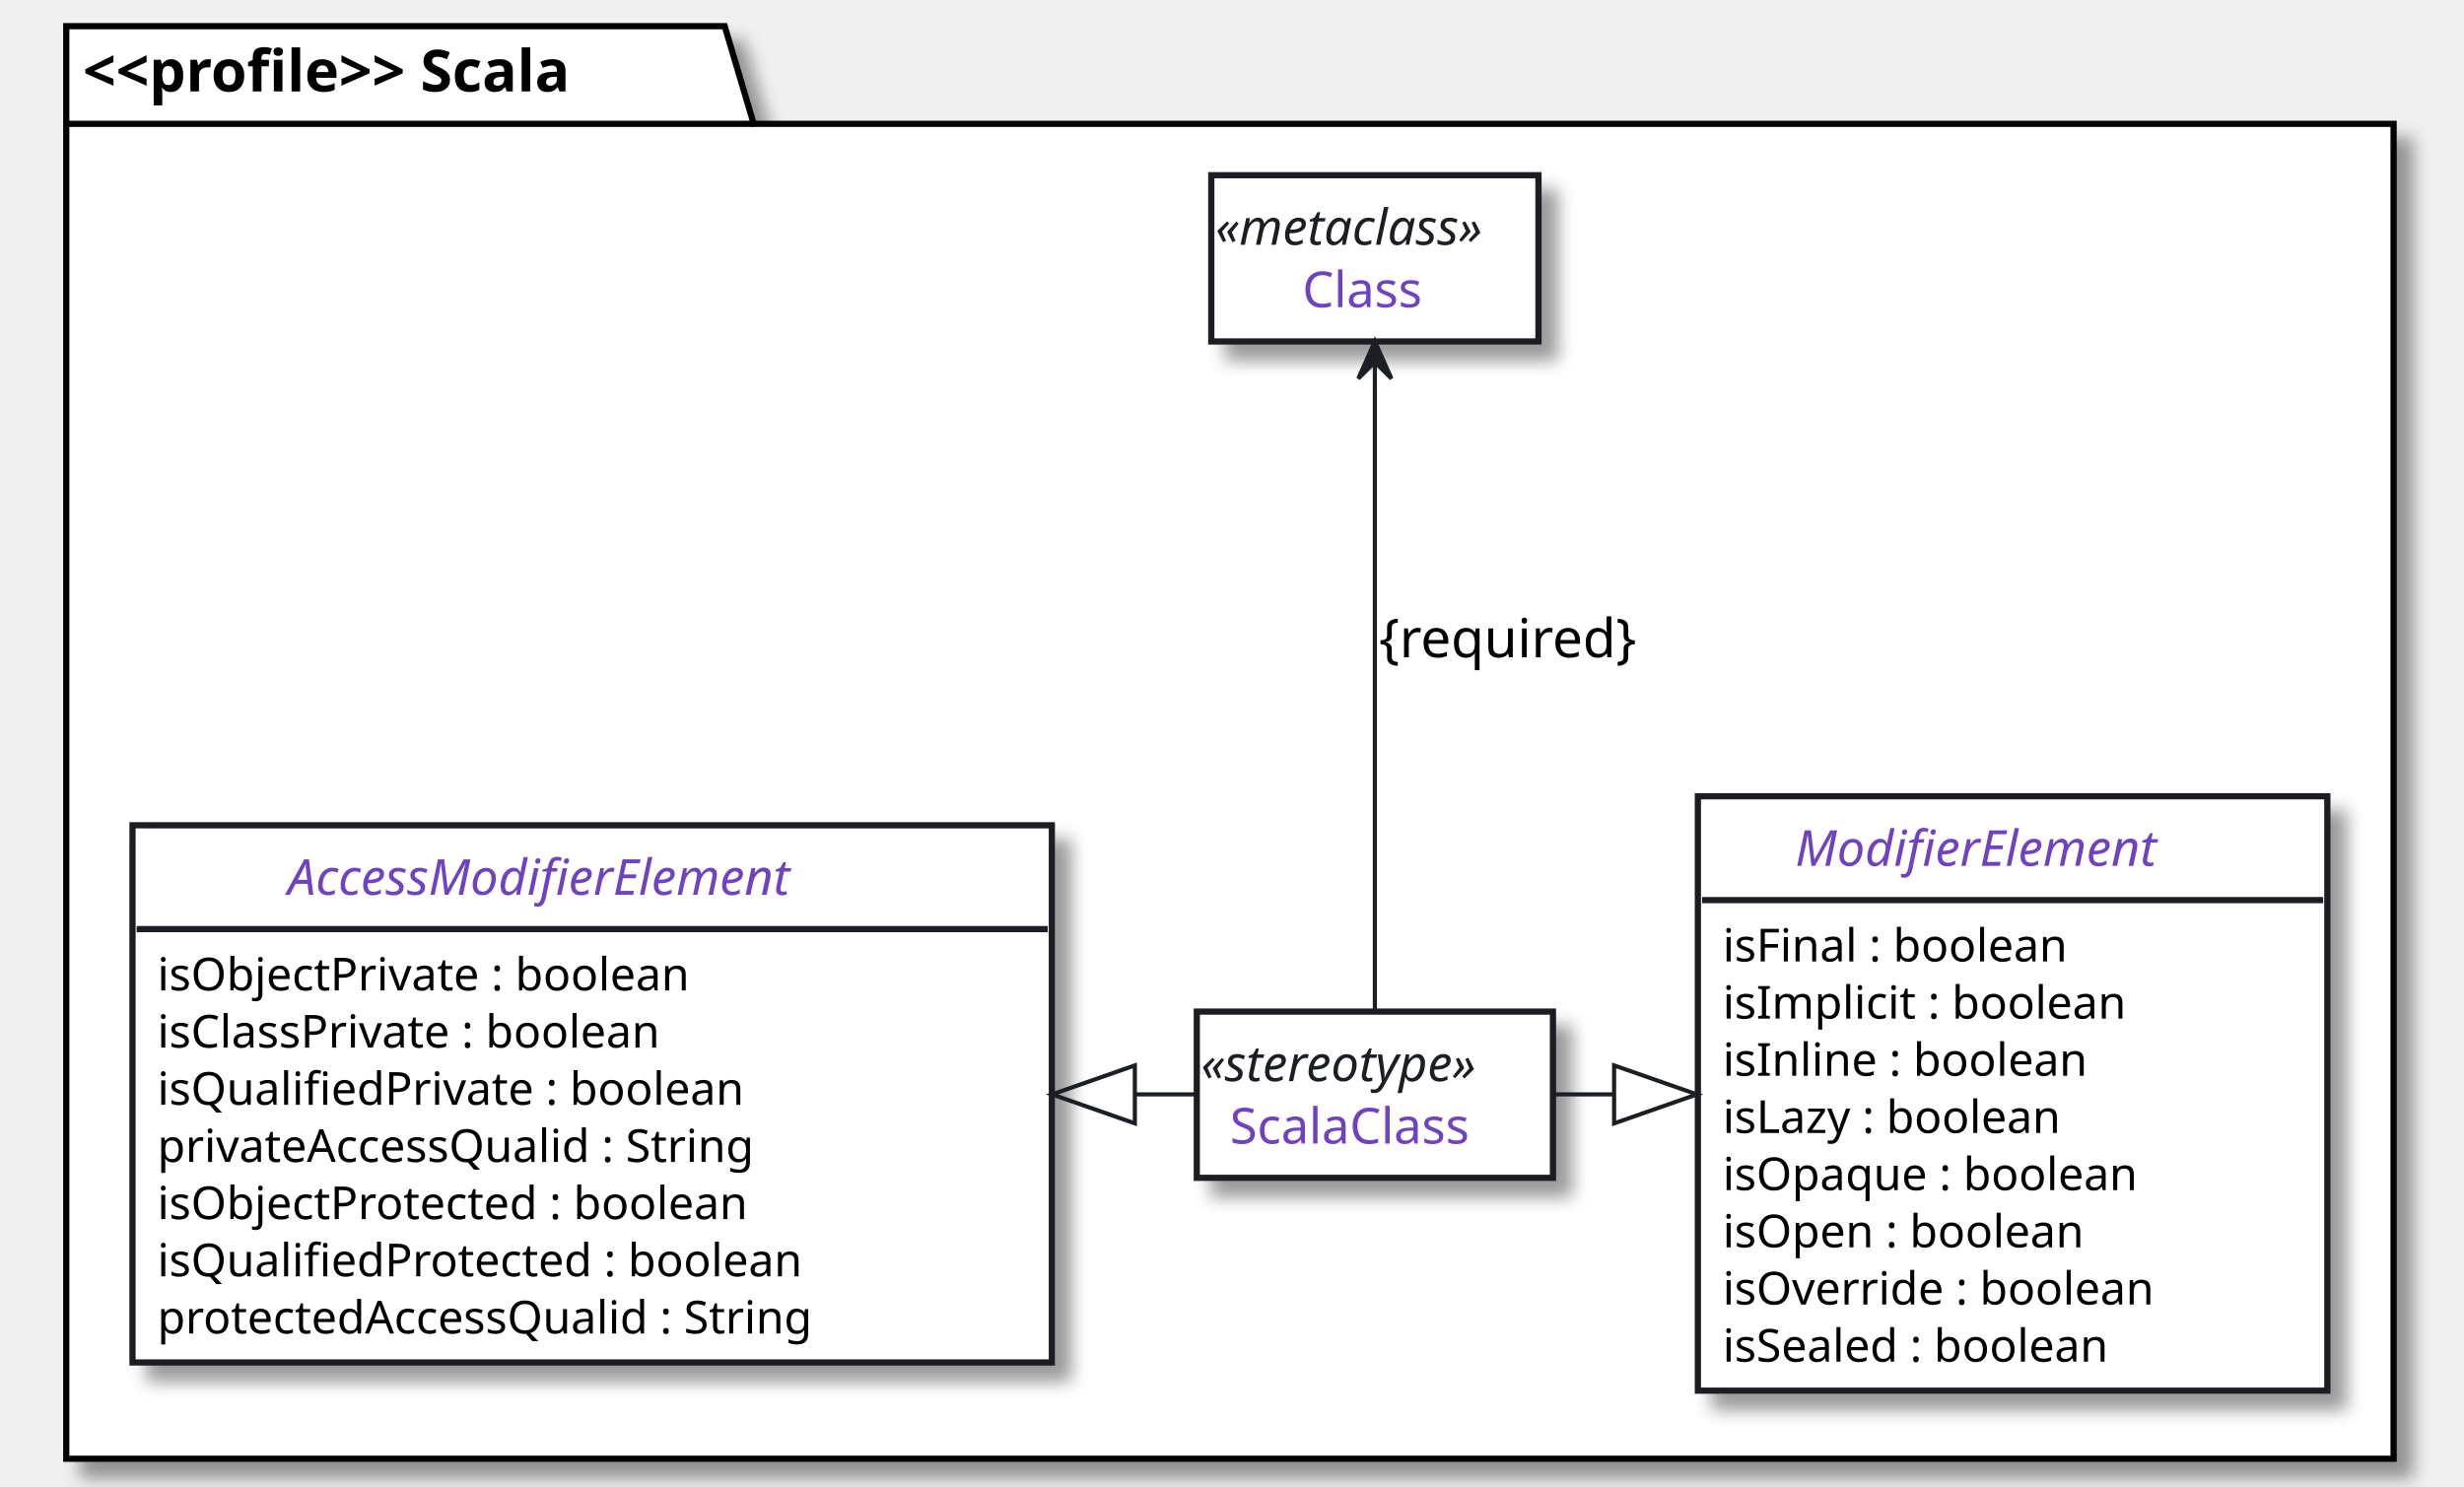
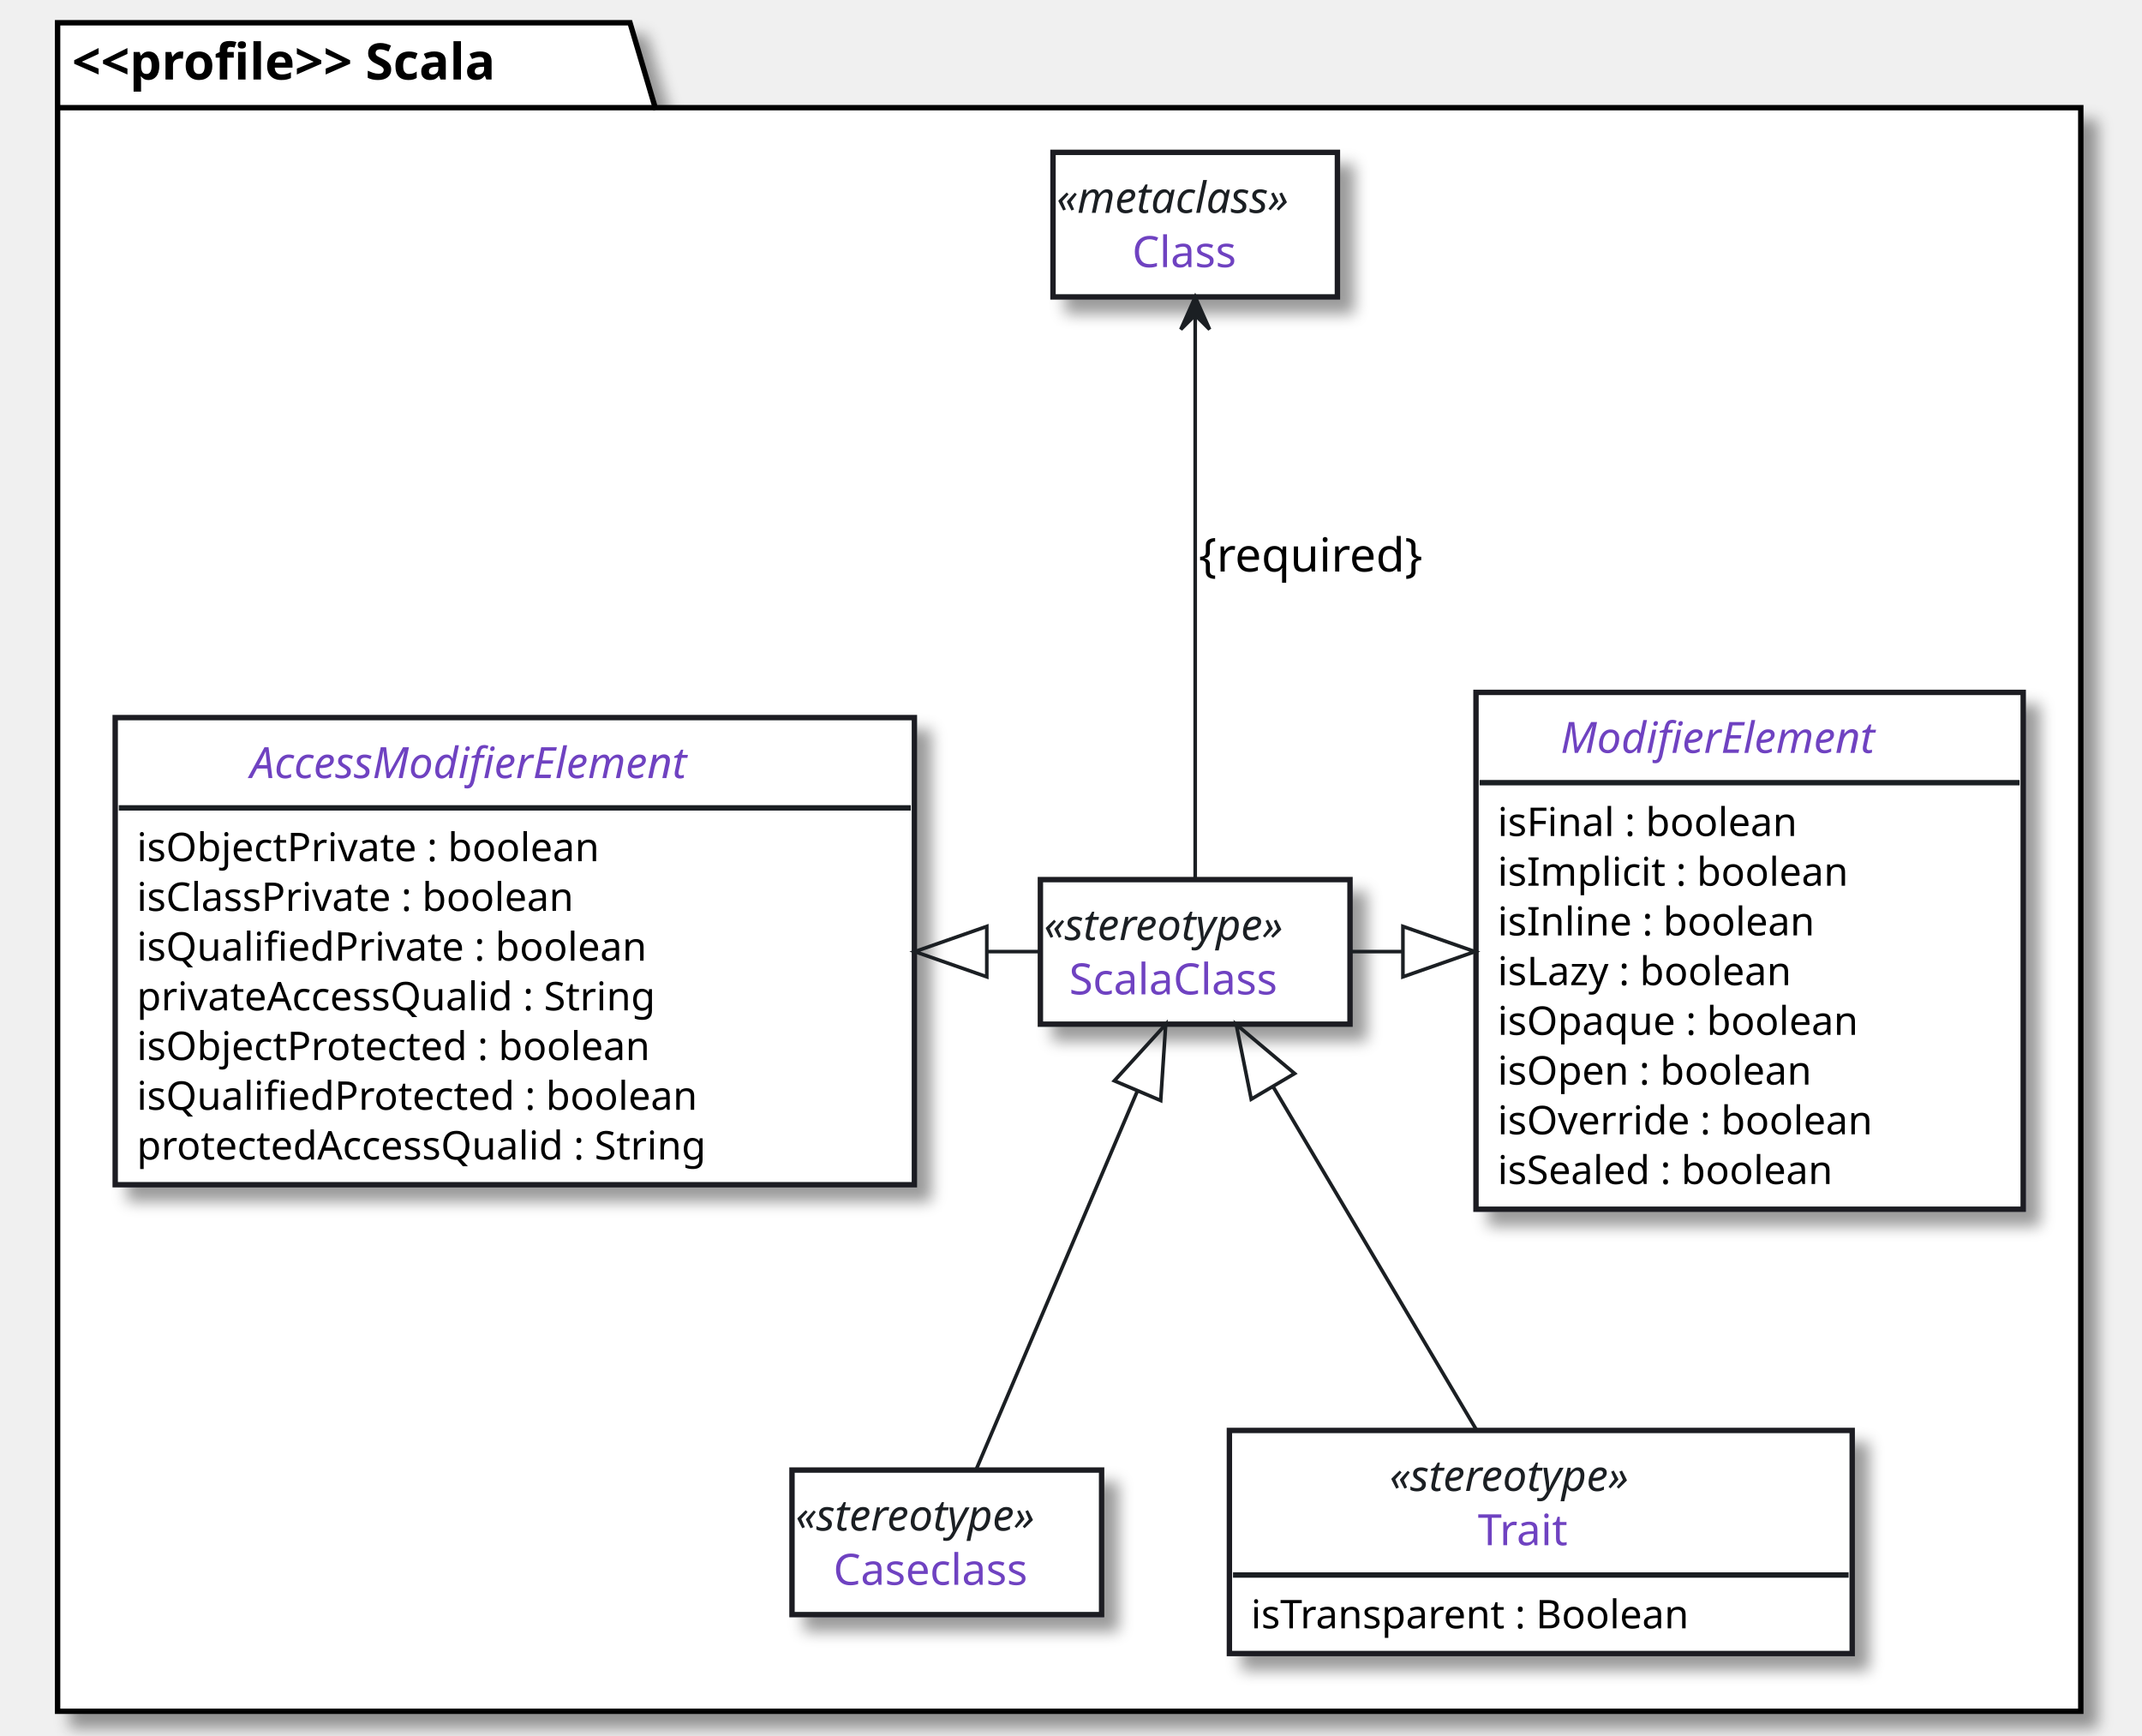
- <svg xmlns="http://www.w3.org/2000/svg" contentScriptType="application/ecmascript" contentStyleType="text/css" height="359px" preserveAspectRatio="none" style="width:595px;height:359px;" version="1.1" viewBox="0 0 595 359" width="595px" zoomAndPan="magnify">
+ <svg xmlns="http://www.w3.org/2000/svg" contentScriptType="application/ecmascript" contentStyleType="text/css" height="482px" preserveAspectRatio="none" style="width:595px;height:482px;" version="1.1" viewBox="0 0 595 482" width="595px" zoomAndPan="magnify">
  <defs>
-     <filter height="300%" id="f14xouhpoumajt" width="300%" x="-1" y="-1">
+     <filter height="300%" id="f130tpf2icvjs4" width="300%" x="-1" y="-1">
      <feGaussianBlur result="blurOut" stdDeviation="2.0" />
      <feColorMatrix in="blurOut" result="blurOut2" type="matrix" values="0 0 0 0 0 0 0 0 0 0 0 0 0 0 0 0 0 0 .4 0" />
      <feOffset dx="4.0" dy="4.0" in="blurOut2" result="blurOut3" />
      <feBlend in="SourceGraphic" in2="blurOut3" mode="normal" />
    </filter>
  </defs>
  <g>
-     <polygon fill="#FFFFFF" filter="url(#f14xouhpoumajt)" points="16,6.32,175,6.32,182,29.908,578,29.908,578,352.32,16,352.32,16,6.32" style="stroke: #000000; stroke-width: 1.5;" />
-     <line style="stroke: #000000; stroke-width: 1.5;" x1="16" x2="182" y1="29.908" y2="29.908" />
+     <polygon fill="#FFFFFF" filter="url(#f130tpf2icvjs4)" points="16,6.32,175,6.32,182,29.908,578,29.908,578,475.32,16,475.32,16,6.32" style="stroke:#000000;stroke-width:1.5;" />
+     <line style="stroke:#000000;stroke-width:1.5;" x1="16" x2="182" y1="29.908" y2="29.908" />
    <text fill="#000000" font-family="Source Code Pro" font-size="14" font-weight="bold" lengthAdjust="spacingAndGlyphs" textLength="153" x="20" y="22.088">&lt;&lt;profile&gt;&gt; Scala</text>
-     <rect codeLine="3" fill="#FFFFFF" filter="url(#f14xouhpoumajt)" height="40.151" id="Class" style="stroke: #1B1F23; stroke-width: 1.5;" width="79" x="292.5" y="42.32" />
+     <rect codeLine="3" fill="#FFFFFF" filter="url(#f130tpf2icvjs4)" height="40.151" id="Class" style="stroke:#1B1F23;stroke-width:1.5;" width="79" x="292.5" y="42.32" />
    <text fill="#1B1F23" font-family="Source Code Pro" font-size="12" font-style="italic" lengthAdjust="spacingAndGlyphs" textLength="77" x="293.5" y="59.121">«metaclass»</text>
    <text fill="#6F42C1" font-family="Source Code Pro" font-size="12" lengthAdjust="spacingAndGlyphs" textLength="35" x="314.5" y="74.197">Class</text>
-     <rect codeLine="4" fill="#FFFFFF" filter="url(#f14xouhpoumajt)" height="40.151" id="ScalaClass" style="stroke: #1B1F23; stroke-width: 1.5;" width="86" x="289" y="244.32" />
+     <rect codeLine="4" fill="#FFFFFF" filter="url(#f130tpf2icvjs4)" height="40.151" id="ScalaClass" style="stroke:#1B1F23;stroke-width:1.5;" width="86" x="289" y="244.32" />
    <text fill="#1B1F23" font-family="Source Code Pro" font-size="12" font-style="italic" lengthAdjust="spacingAndGlyphs" textLength="84" x="290" y="261.121">«stereotype»</text>
    <text fill="#6F42C1" font-family="Source Code Pro" font-size="12" lengthAdjust="spacingAndGlyphs" textLength="70" x="297" y="276.197">ScalaClass</text>
-     <rect codeLine="6" fill="#FFFFFF" filter="url(#f14xouhpoumajt)" height="129.744" id="AccessModifierElement" style="stroke: #1B1F23; stroke-width: 1.5;" width="222" x="32" y="199.32" />
+     <rect codeLine="5" fill="#FFFFFF" filter="url(#f130tpf2icvjs4)" height="40.151" id="Caseclass" style="stroke:#1B1F23;stroke-width:1.5;" width="86" x="220" y="408.32" />
+     <text fill="#1B1F23" font-family="Source Code Pro" font-size="12" font-style="italic" lengthAdjust="spacingAndGlyphs" textLength="84" x="221" y="425.121">«stereotype»</text>
+     <text fill="#6F42C1" font-family="Source Code Pro" font-size="12" lengthAdjust="spacingAndGlyphs" textLength="63" x="231.5" y="440.197">Caseclass</text>
+     <rect codeLine="6" fill="#FFFFFF" filter="url(#f130tpf2icvjs4)" height="61.961" id="Trait" style="stroke:#1B1F23;stroke-width:1.5;" width="173" x="341.5" y="397.32" />
+     <text fill="#1B1F23" font-family="Source Code Pro" font-size="12" font-style="italic" lengthAdjust="spacingAndGlyphs" textLength="84" x="386" y="414.121">«stereotype»</text>
+     <text fill="#6F42C1" font-family="Source Code Pro" font-size="12" lengthAdjust="spacingAndGlyphs" textLength="35" x="410.5" y="429.197">Trait</text>
+     <line style="stroke:#1B1F23;stroke-width:1.5;" x1="342.5" x2="513.5" y1="437.471" y2="437.471" />
+     <text fill="#000000" font-family="Source Code Pro" font-size="11" lengthAdjust="spacingAndGlyphs" textLength="161" x="347.5" y="452.282">isTransparent : Boolean</text>
+     <rect codeLine="10" fill="#FFFFFF" filter="url(#f130tpf2icvjs4)" height="129.744" id="AccessModifierElement" style="stroke:#1B1F23;stroke-width:1.5;" width="222" x="32" y="199.32" />
    <text fill="#6F42C1" font-family="Source Code Pro" font-size="12" font-style="italic" lengthAdjust="spacingAndGlyphs" textLength="147" x="69.5" y="216.121">AccessModifierElement</text>
-     <line style="stroke: #1B1F23; stroke-width: 1.5;" x1="33" x2="253" y1="224.396" y2="224.396" />
+     <line style="stroke:#1B1F23;stroke-width:1.5;" x1="33" x2="253" y1="224.396" y2="224.396" />
    <text fill="#000000" font-family="Source Code Pro" font-size="11" lengthAdjust="spacingAndGlyphs" textLength="175" x="38" y="239.206">isObjectPrivate : boolean</text>
    <text fill="#000000" font-family="Source Code Pro" font-size="11" lengthAdjust="spacingAndGlyphs" textLength="168" x="38" y="253.016">isClassPrivate : boolean</text>
    <text fill="#000000" font-family="Source Code Pro" font-size="11" lengthAdjust="spacingAndGlyphs" textLength="196" x="38" y="266.826">isQualifiedPrivate : boolean</text>
    <text fill="#000000" font-family="Source Code Pro" font-size="11" lengthAdjust="spacingAndGlyphs" textLength="196" x="38" y="280.636">privateAccessQualid : String</text>
    <text fill="#000000" font-family="Source Code Pro" font-size="11" lengthAdjust="spacingAndGlyphs" textLength="189" x="38" y="294.445">isObjectProtected : boolean</text>
    <text fill="#000000" font-family="Source Code Pro" font-size="11" lengthAdjust="spacingAndGlyphs" textLength="210" x="38" y="308.255">isQualifiedProtected : boolean</text>
    <text fill="#000000" font-family="Source Code Pro" font-size="11" lengthAdjust="spacingAndGlyphs" textLength="210" x="38" y="322.065">protectedAccessQualid : String</text>
-     <rect codeLine="16" fill="#FFFFFF" filter="url(#f14xouhpoumajt)" height="143.554" id="ModifierElement" style="stroke: #1B1F23; stroke-width: 1.5;" width="152" x="410" y="192.32" />
+     <rect codeLine="20" fill="#FFFFFF" filter="url(#f130tpf2icvjs4)" height="143.554" id="ModifierElement" style="stroke:#1B1F23;stroke-width:1.5;" width="152" x="410" y="192.32" />
    <text fill="#6F42C1" font-family="Source Code Pro" font-size="12" font-style="italic" lengthAdjust="spacingAndGlyphs" textLength="105" x="433.5" y="209.121">ModifierElement</text>
-     <line style="stroke: #1B1F23; stroke-width: 1.5;" x1="411" x2="561" y1="217.396" y2="217.396" />
+     <line style="stroke:#1B1F23;stroke-width:1.5;" x1="411" x2="561" y1="217.396" y2="217.396" />
    <text fill="#000000" font-family="Source Code Pro" font-size="11" lengthAdjust="spacingAndGlyphs" textLength="119" x="416" y="232.206">isFinal : boolean</text>
    <text fill="#000000" font-family="Source Code Pro" font-size="11" lengthAdjust="spacingAndGlyphs" textLength="140" x="416" y="246.016">isImplicit : boolean</text>
    <text fill="#000000" font-family="Source Code Pro" font-size="11" lengthAdjust="spacingAndGlyphs" textLength="126" x="416" y="259.826">isInline : boolean</text>
    <text fill="#000000" font-family="Source Code Pro" font-size="11" lengthAdjust="spacingAndGlyphs" textLength="112" x="416" y="273.636">isLazy : boolean</text>
    <text fill="#000000" font-family="Source Code Pro" font-size="11" lengthAdjust="spacingAndGlyphs" textLength="126" x="416" y="287.445">isOpaque : boolean</text>
    <text fill="#000000" font-family="Source Code Pro" font-size="11" lengthAdjust="spacingAndGlyphs" textLength="112" x="416" y="301.255">isOpen : boolean</text>
    <text fill="#000000" font-family="Source Code Pro" font-size="11" lengthAdjust="spacingAndGlyphs" textLength="140" x="416" y="315.065">isOverride : boolean</text>
    <text fill="#000000" font-family="Source Code Pro" font-size="11" lengthAdjust="spacingAndGlyphs" textLength="126" x="416" y="328.875">isSealed : boolean</text>
-     <path codeLine="27" d="M332,87.43 C332,87.43 332,244.29 332,244.29 " fill="none" id="Class-backto-ScalaClass" style="stroke: #1B1F23; stroke-width: 1.0;" />
-     <polygon fill="#1B1F23" points="332,82.43,328,91.43,332,87.43,336,91.43,332,82.43" style="stroke: #1B1F23; stroke-width: 1.0;" />
+     <path codeLine="31" d="M332,87.68 C332,127.97 332,207.66 332,244.2 " fill="none" id="Class-backto-ScalaClass" style="stroke:#1B1F23;stroke-width:1.0;" />
+     <polygon fill="#1B1F23" points="332,82.5,328,91.5,332,87.5,336,91.5,332,82.5" style="stroke:#1B1F23;stroke-width:1.0;" />
    <text fill="#000000" font-family="Source Code Pro" font-size="13" lengthAdjust="spacingAndGlyphs" textLength="0" x="377" y="126.097" />
    <text fill="#000000" font-family="Source Code Pro" font-size="13" lengthAdjust="spacingAndGlyphs" textLength="0" x="377" y="142.42" />
    <text fill="#000000" font-family="Source Code Pro" font-size="13" lengthAdjust="spacingAndGlyphs" textLength="80" x="333" y="158.742">{required}</text>
-     <path codeLine="28" d="M375.31,264.32 C375.31,264.32 389.77,264.32 389.77,264.32 " fill="none" id="ScalaClass-to-ModifierElement" style="stroke: #1B1F23; stroke-width: 1.0;" />
-     <polygon fill="none" points="389.77,257.32,409.77,264.32,389.77,271.32,389.77,257.32" style="stroke: #1B1F23; stroke-width: 1.0;" />
-     <path codeLine="29" d="M274.04,264.32 C274.04,264.32 288.68,264.32 288.68,264.32 " fill="none" id="AccessModifierElement-backto-ScalaClass" style="stroke: #1B1F23; stroke-width: 1.0;" />
-     <polygon fill="none" points="274.04,271.32,254.04,264.32,274.04,257.32,274.04,271.32" style="stroke: #1B1F23; stroke-width: 1.0;" />
+     <path codeLine="32" d="M375.01,264.32 C379.89,264.32 384.77,264.32 389.64,264.32 " fill="none" id="ScalaClass-to-ModifierElement" style="stroke:#1B1F23;stroke-width:1.0;" />
+     <polygon fill="none" points="389.7,257.32,409.7,264.32,389.7,271.32,389.7,257.32" style="stroke:#1B1F23;stroke-width:1.0;" />
+     <path codeLine="33" d="M274.16,264.32 C279.04,264.32 283.92,264.32 288.8,264.32 " fill="none" id="AccessModifierElement-backto-ScalaClass" style="stroke:#1B1F23;stroke-width:1.0;" />
+     <polygon fill="none" points="274.11,271.32,254.11,264.32,274.11,257.32,274.11,271.32" style="stroke:#1B1F23;stroke-width:1.0;" />
+     <path codeLine="34" d="M353.75,302.02 C370.77,330.74 394.15,370.19 410.09,397.1 " fill="none" id="ScalaClass-backto-Trait" style="stroke:#1B1F23;stroke-width:1.0;" />
+     <polygon fill="none" points="347.56,305.31,343.39,284.54,359.61,298.18,347.56,305.31" style="stroke:#1B1F23;stroke-width:1.0;" />
+     <path codeLine="35" d="M315.96,302.98 C301.95,335.88 282.17,382.32 271.18,408.13 " fill="none" id="ScalaClass-backto-Caseclass" style="stroke:#1B1F23;stroke-width:1.0;" />
+     <polygon fill="none" points="309.54,300.2,323.81,284.54,322.42,305.68,309.54,300.2" style="stroke:#1B1F23;stroke-width:1.0;" />
  </g>
</svg>
